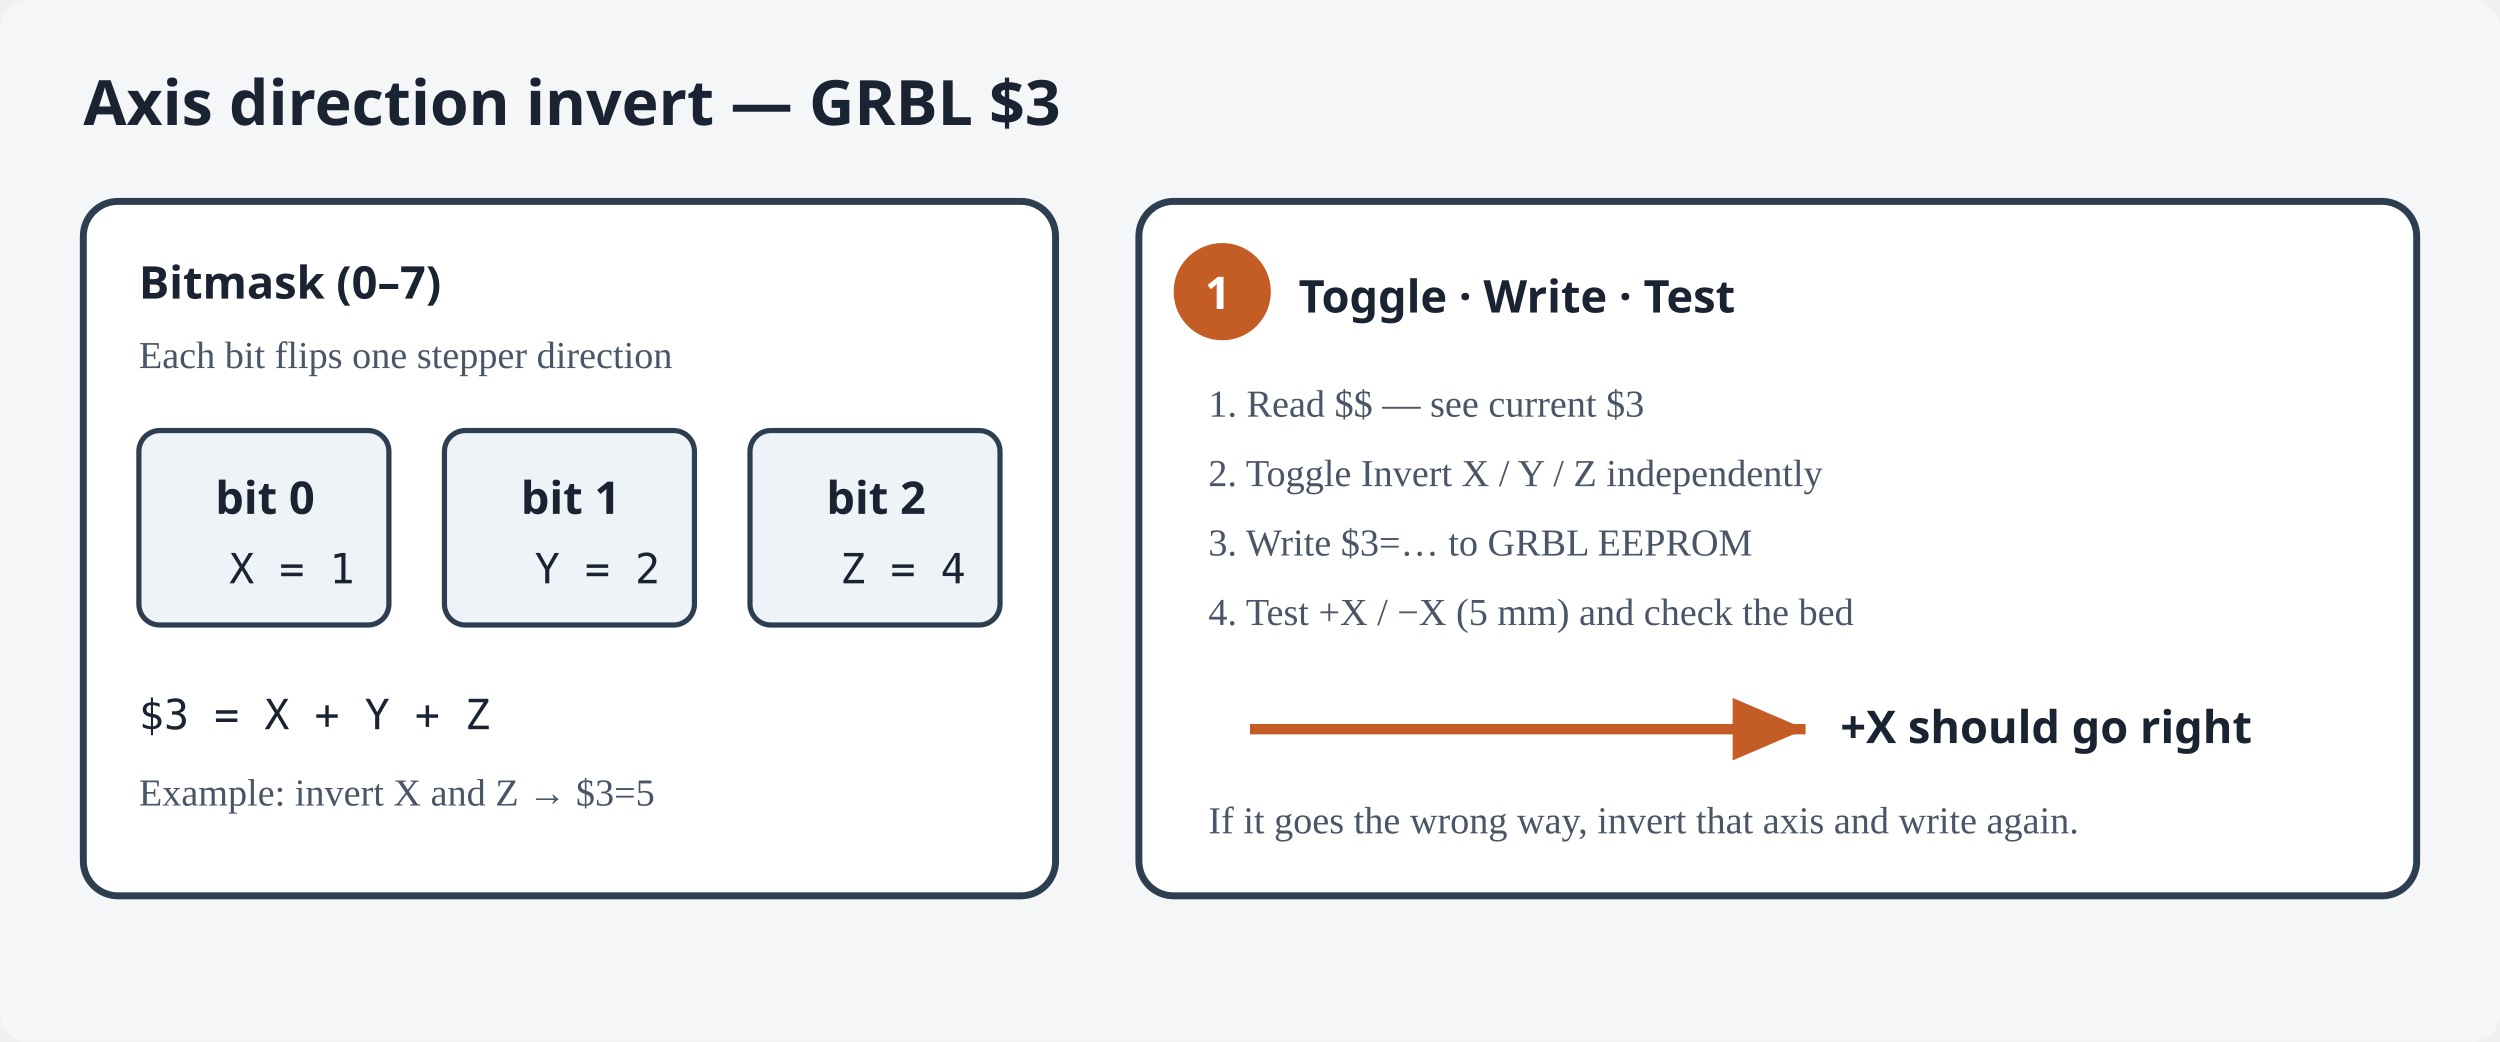
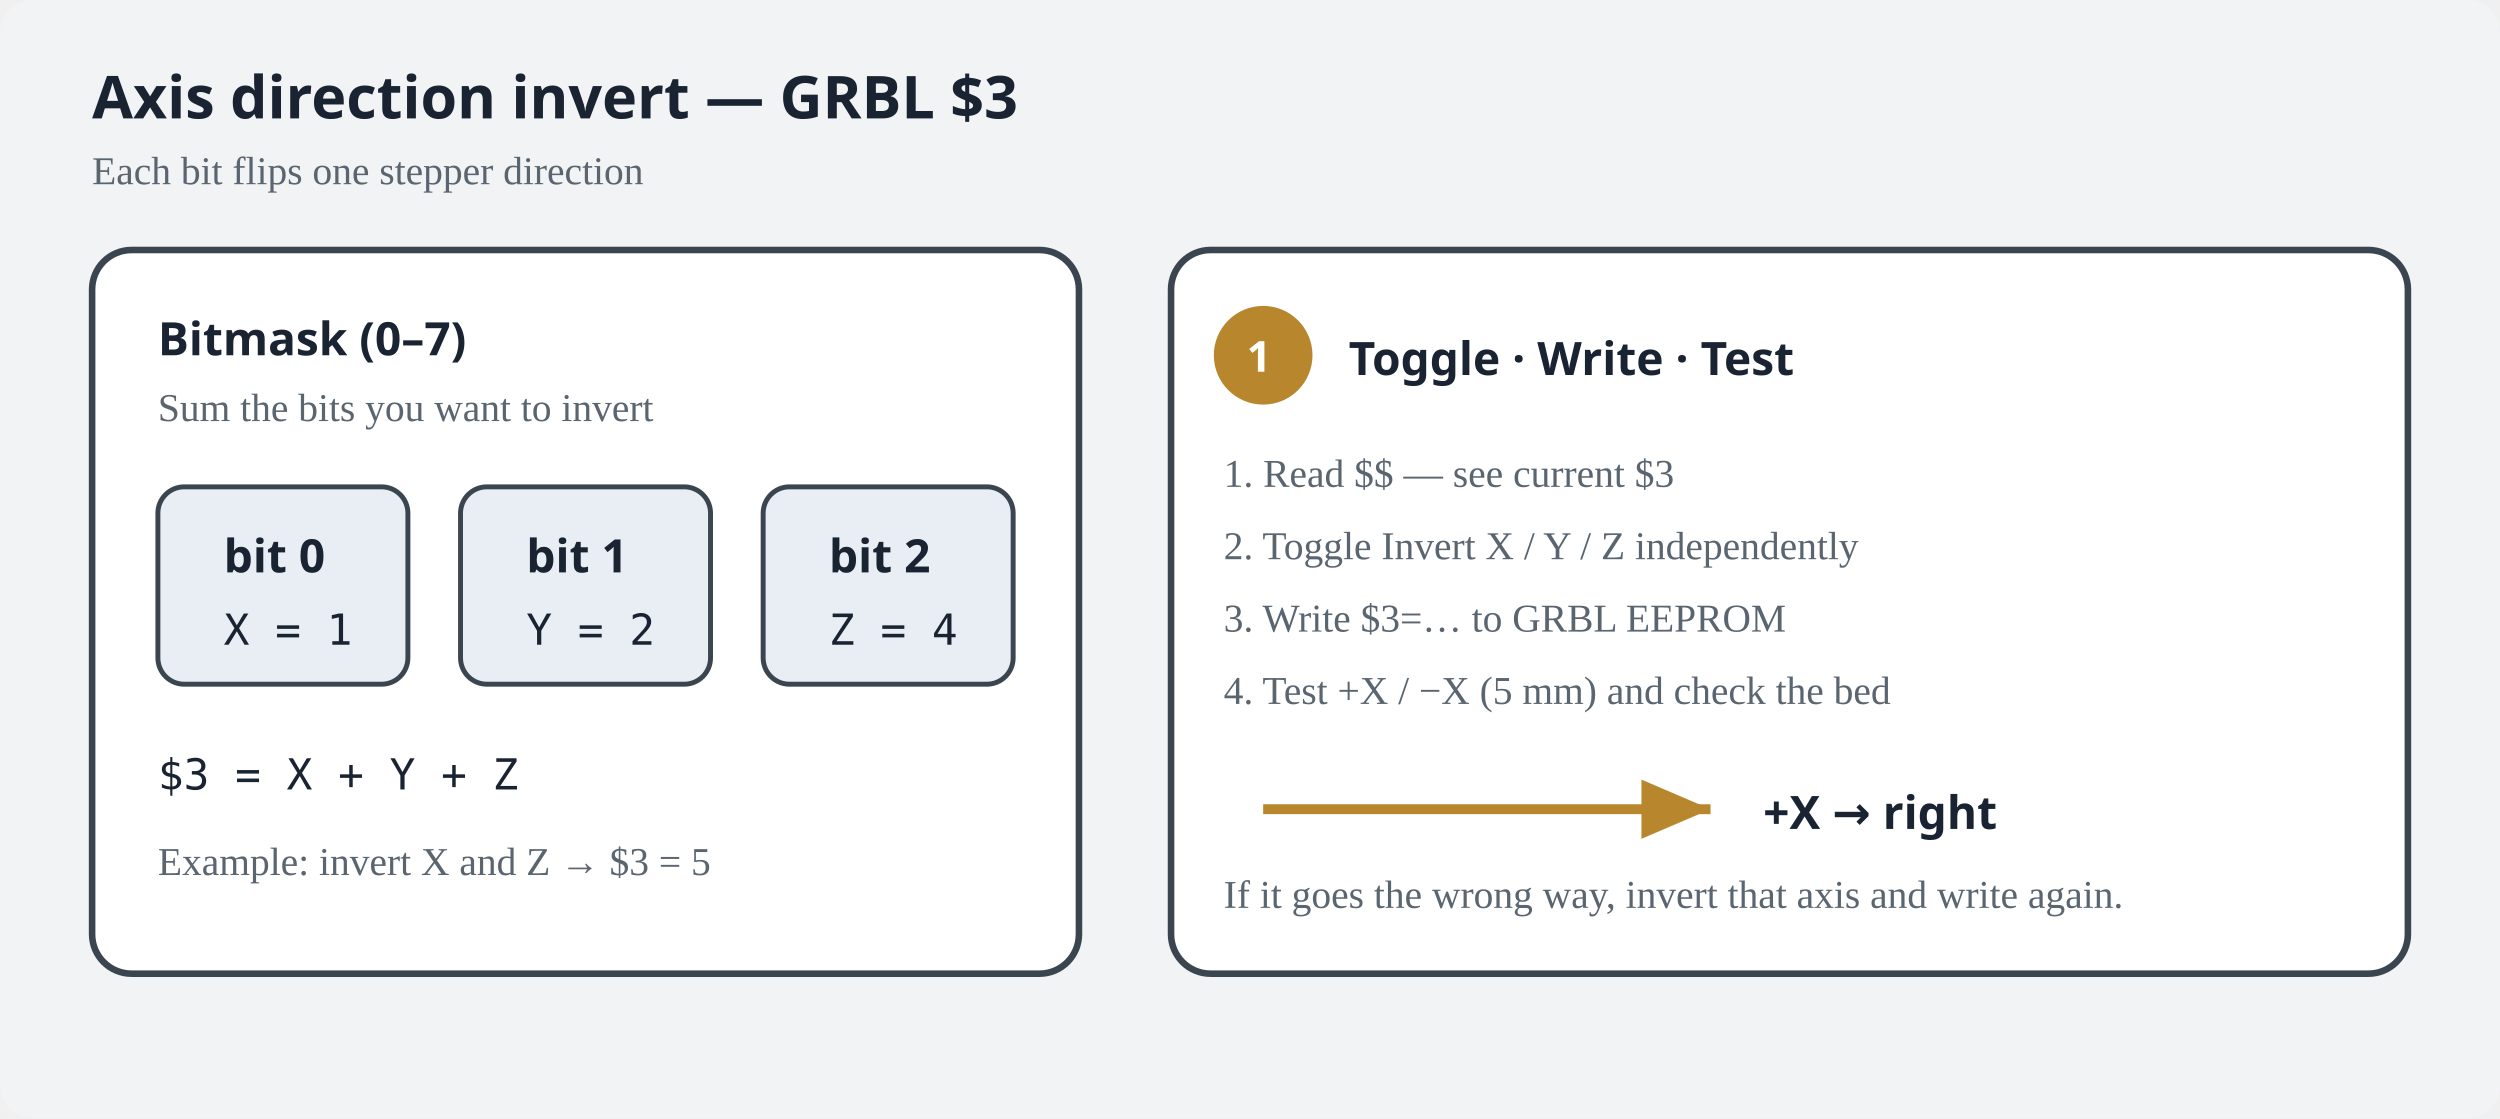
- <svg xmlns="http://www.w3.org/2000/svg" viewBox="0 0 720 300" role="img" aria-labelledby="t d">
+ <svg xmlns="http://www.w3.org/2000/svg" viewBox="0 0 760 340" role="img" aria-labelledby="t d">
  <defs>
    <style>
-       .bg { fill: #f4f6f8; }
-       .box { fill: #ffffff; stroke: #2c3e50; stroke-width: 2; }
-       .accent { fill: #c45c26; }
-       .ok { fill: #1f6a4a; }
-       .bit { fill: #eef3f7; stroke: #2c3e50; stroke-width: 1.5; }
-       .lab { font-family: system-ui,Segoe UI,sans-serif; fill: #1a2332; font-size: 13px; }
+       .bg { fill: #f1f3f5; }
+       .box { fill: #ffffff; stroke: #3a4550; stroke-width: 2; }
+       .accent { fill: #b8862d; }
+       .bit { fill: #e8eef3; stroke: #3a4550; stroke-width: 1.5; }
+       .lab { font-family: system-ui, "Segoe UI", sans-serif; fill: #1a2332; font-size: 14px; }
      .title { font-size: 18px; font-weight: 700; }
-       .w { fill: #ffffff; font-family: system-ui,Segoe UI,sans-serif; font-size: 13px; font-weight: 700; }
-       .tiny { font-size: 11px; fill: #4a5568; }
-       .mono { font-family: ui-monospace, SFMono-Regular, Menlo, monospace; fill: #1a2332; font-size: 12px; }
-       .arrow { stroke: #c45c26; stroke-width: 3; fill: none; marker-end: url(#a); }
+       .w { fill: #ffffff; font-family: system-ui, "Segoe UI", sans-serif; font-size: 13px; font-weight: 700; }
+       .tiny { font-size: 12px; fill: #5a6570; }
+       .mono { font-family: ui-monospace, SFMono-Regular, Menlo, monospace; fill: #1a2332; font-size: 13px; }
+       .arrow { stroke: #b8862d; stroke-width: 3; fill: none; marker-end: url(#a); }
    </style>
    <marker id="a" markerWidth="9" markerHeight="9" refX="7" refY="3" orient="auto">
-       <path d="M0,0 L7,3 L0,6 Z" fill="#c45c26" />
+       <path d="M0,0 L7,3 L0,6 Z" fill="#b8862d" />
    </marker>
  </defs>
-   <rect class="bg" width="720" height="300" rx="8" />
-   <text class="lab title" x="24" y="36">Axis direction invert — GRBL $3</text>
-   <rect class="box" x="24" y="58" width="280" height="200" rx="10" />
-   <text class="lab" x="40" y="86" font-weight="700">Bitmask (0–7)</text>
-   <text class="tiny" x="40" y="106">Each bit flips one stepper direction</text>
-   <rect class="bit" x="40" y="124" width="72" height="56" rx="6" />
-   <text class="lab" x="62" y="148" font-weight="700">bit 0</text>
-   <text class="mono" x="66" y="168">X = 1</text>
-   <rect class="bit" x="128" y="124" width="72" height="56" rx="6" />
-   <text class="lab" x="150" y="148" font-weight="700">bit 1</text>
-   <text class="mono" x="154" y="168">Y = 2</text>
-   <rect class="bit" x="216" y="124" width="72" height="56" rx="6" />
-   <text class="lab" x="238" y="148" font-weight="700">bit 2</text>
-   <text class="mono" x="242" y="168">Z = 4</text>
-   <text class="mono" x="40" y="210">$3 = X + Y + Z</text>
-   <text class="tiny" x="40" y="232">Example: invert X and Z → $3=5</text>
-   <rect class="box" x="328" y="58" width="368" height="200" rx="10" />
-   <circle class="accent" cx="352" cy="84" r="14" />
-   <text class="w" x="347" y="89">1</text>
-   <text class="lab" x="374" y="90" font-weight="700">Toggle · Write · Test</text>
-   <text class="tiny" x="348" y="120">1. Read $$ — see current $3</text>
-   <text class="tiny" x="348" y="140">2. Toggle Invert X / Y / Z independently</text>
-   <text class="tiny" x="348" y="160">3. Write $3=… to GRBL EEPROM</text>
-   <text class="tiny" x="348" y="180">4. Test +X / −X (5 mm) and check the bed</text>
-   <line class="arrow" x1="360" y1="210" x2="520" y2="210" />
-   <text class="lab" x="530" y="214" font-weight="700">+X should go right</text>
-   <text class="tiny" x="348" y="240">If it goes the wrong way, invert that axis and write again.</text>
+   <rect class="bg" width="760" height="340" rx="10" />
+   <text class="lab title" x="28" y="36">Axis direction invert — GRBL $3</text>
+   <text class="tiny" x="28" y="56">Each bit flips one stepper direction</text>
+   <rect class="box" x="28" y="76" width="300" height="220" rx="12" />
+   <text class="lab" x="48" y="108" font-weight="700">Bitmask (0–7)</text>
+   <text class="tiny" x="48" y="128">Sum the bits you want to invert</text>
+   <rect class="bit" x="48" y="148" width="76" height="60" rx="8" />
+   <text class="lab" x="68" y="174" font-weight="700">bit 0</text>
+   <text class="mono" x="68" y="196">X = 1</text>
+   <rect class="bit" x="140" y="148" width="76" height="60" rx="8" />
+   <text class="lab" x="160" y="174" font-weight="700">bit 1</text>
+   <text class="mono" x="160" y="196">Y = 2</text>
+   <rect class="bit" x="232" y="148" width="76" height="60" rx="8" />
+   <text class="lab" x="252" y="174" font-weight="700">bit 2</text>
+   <text class="mono" x="252" y="196">Z = 4</text>
+   <text class="mono" x="48" y="240">$3 = X + Y + Z</text>
+   <text class="tiny" x="48" y="266">Example: invert X and Z → $3 = 5</text>
+   <rect class="box" x="356" y="76" width="376" height="220" rx="12" />
+   <circle class="accent" cx="384" cy="108" r="15" />
+   <text class="w" x="379" y="113">1</text>
+   <text class="lab" x="410" y="114" font-weight="700">Toggle · Write · Test</text>
+   <text class="tiny" x="372" y="148">1. Read $$ — see current $3</text>
+   <text class="tiny" x="372" y="170">2. Toggle Invert X / Y / Z independently</text>
+   <text class="tiny" x="372" y="192">3. Write $3=… to GRBL EEPROM</text>
+   <text class="tiny" x="372" y="214">4. Test +X / −X (5 mm) and check the bed</text>
+   <line class="arrow" x1="384" y1="246" x2="520" y2="246" />
+   <text class="lab" x="536" y="252" font-weight="700">+X → right</text>
+   <text class="tiny" x="372" y="276">If it goes the wrong way, invert that axis and write again.</text>
</svg>
